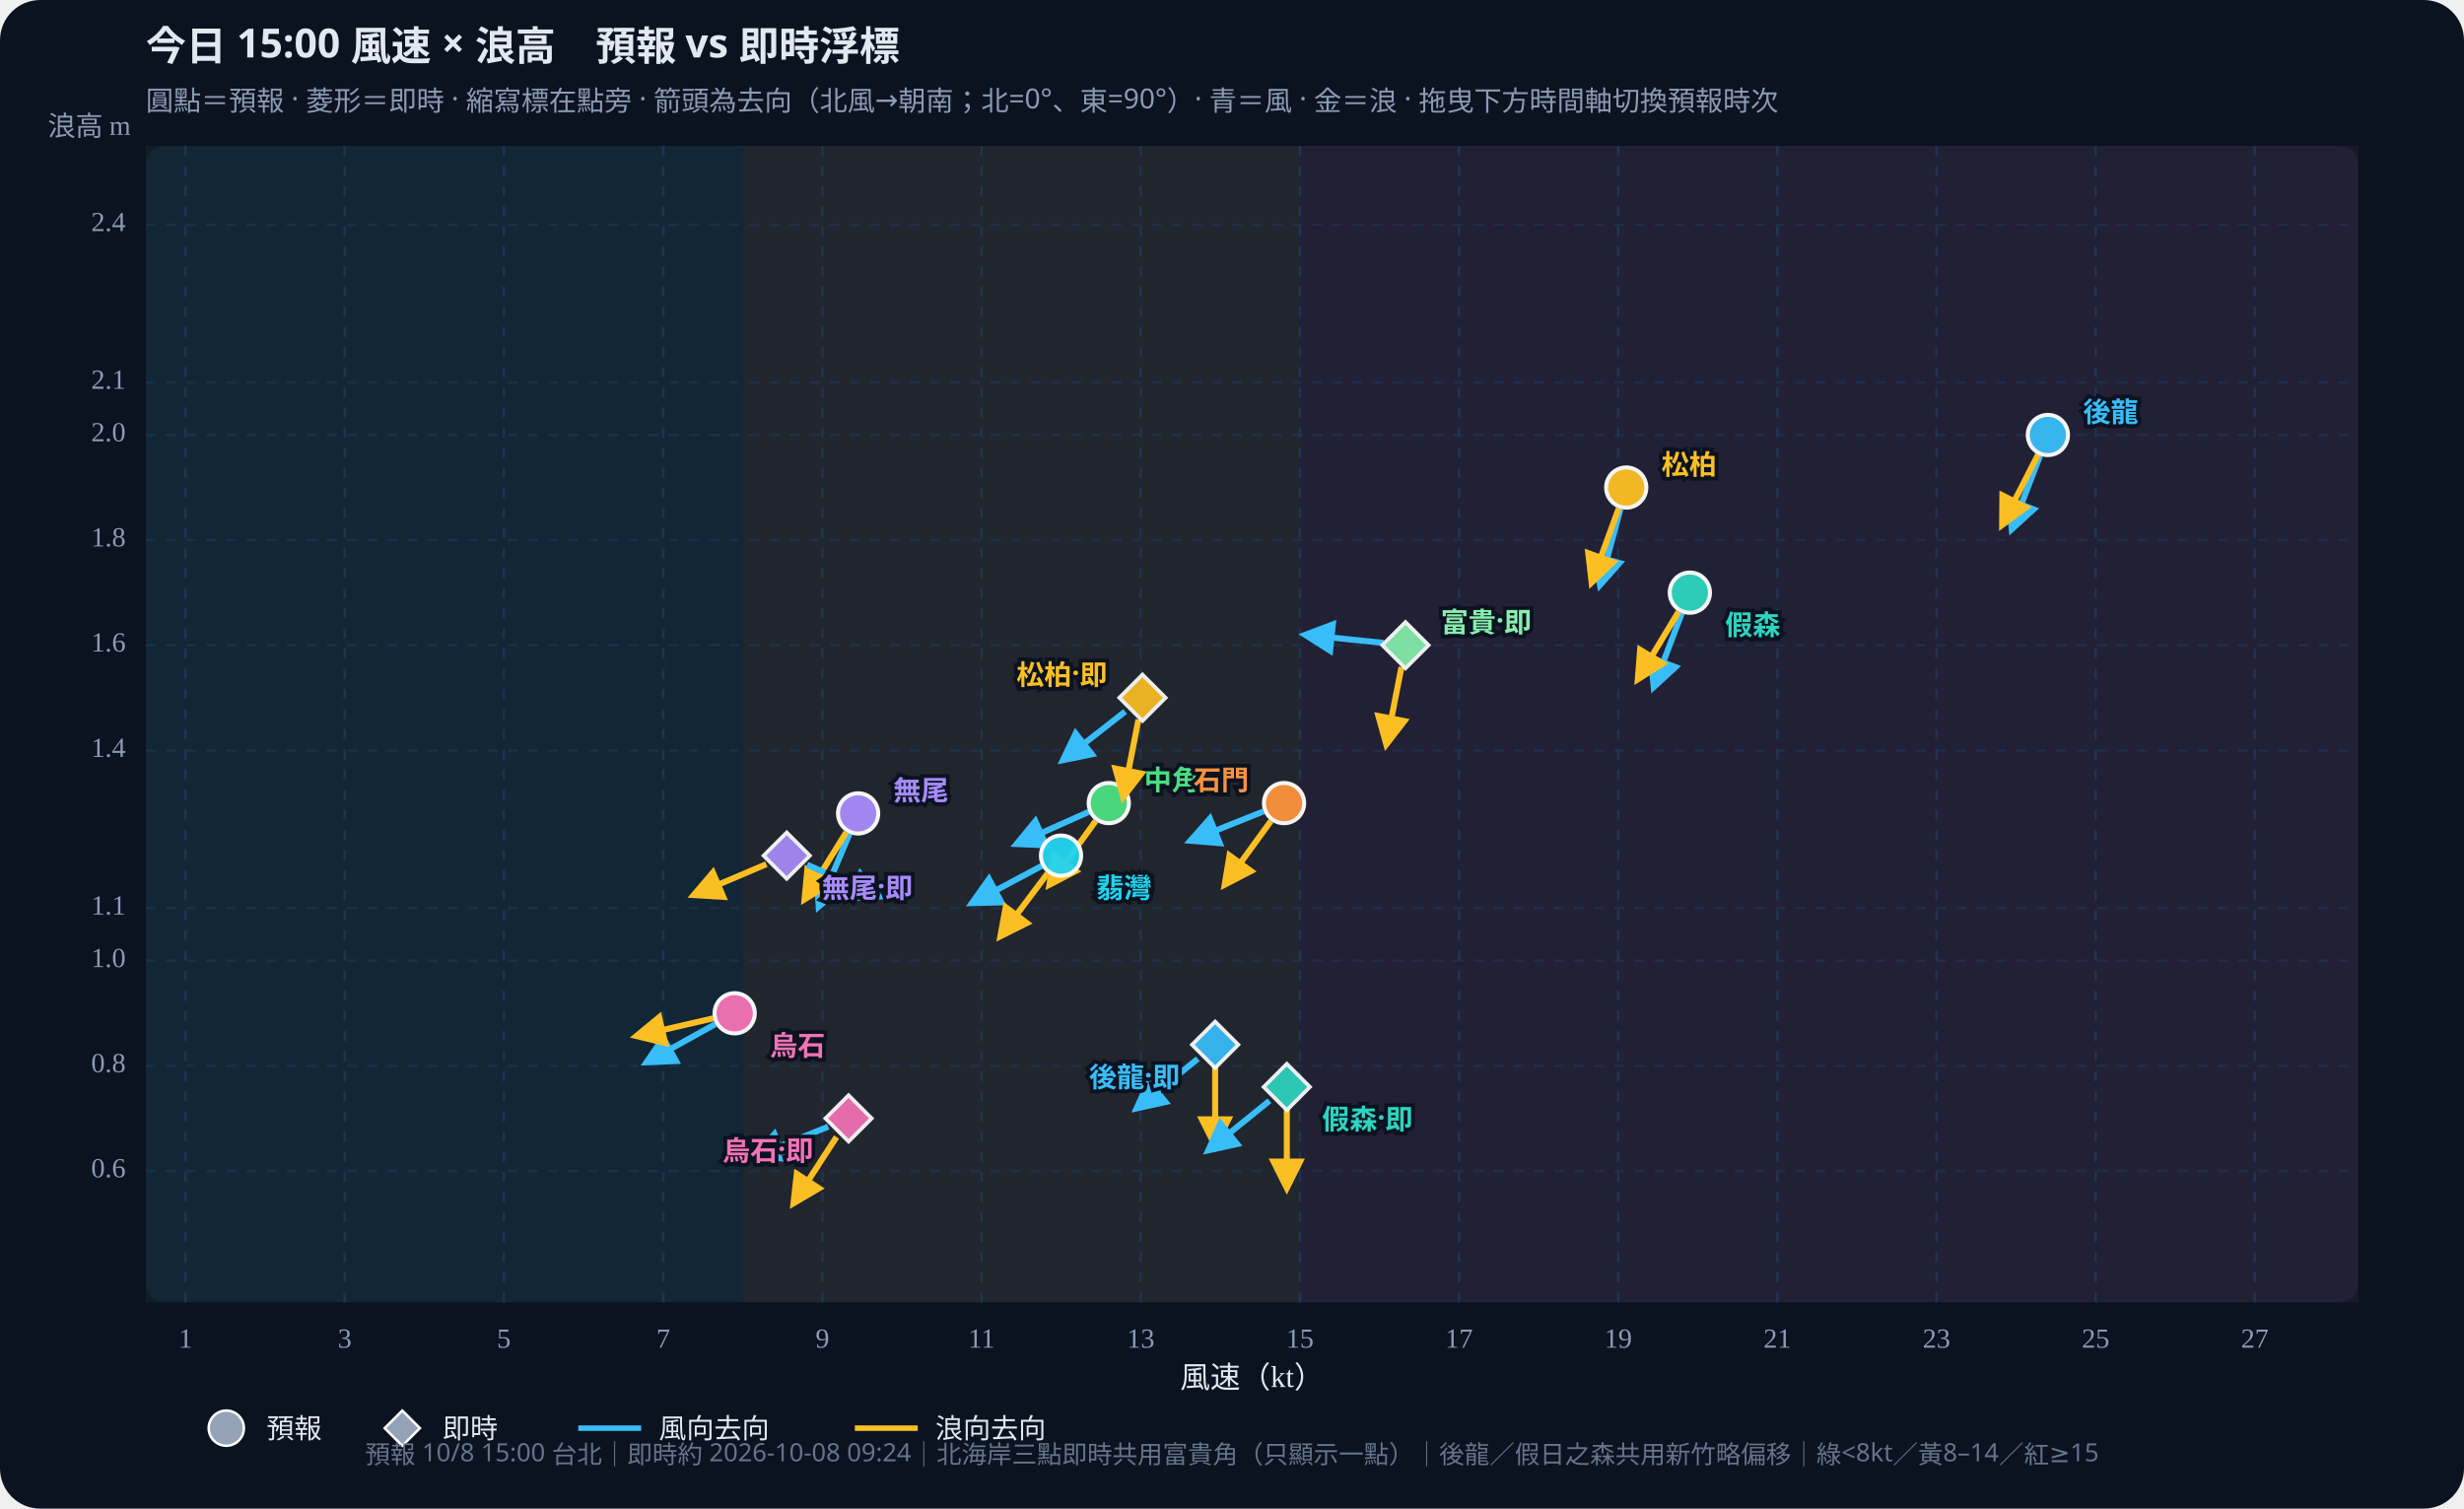
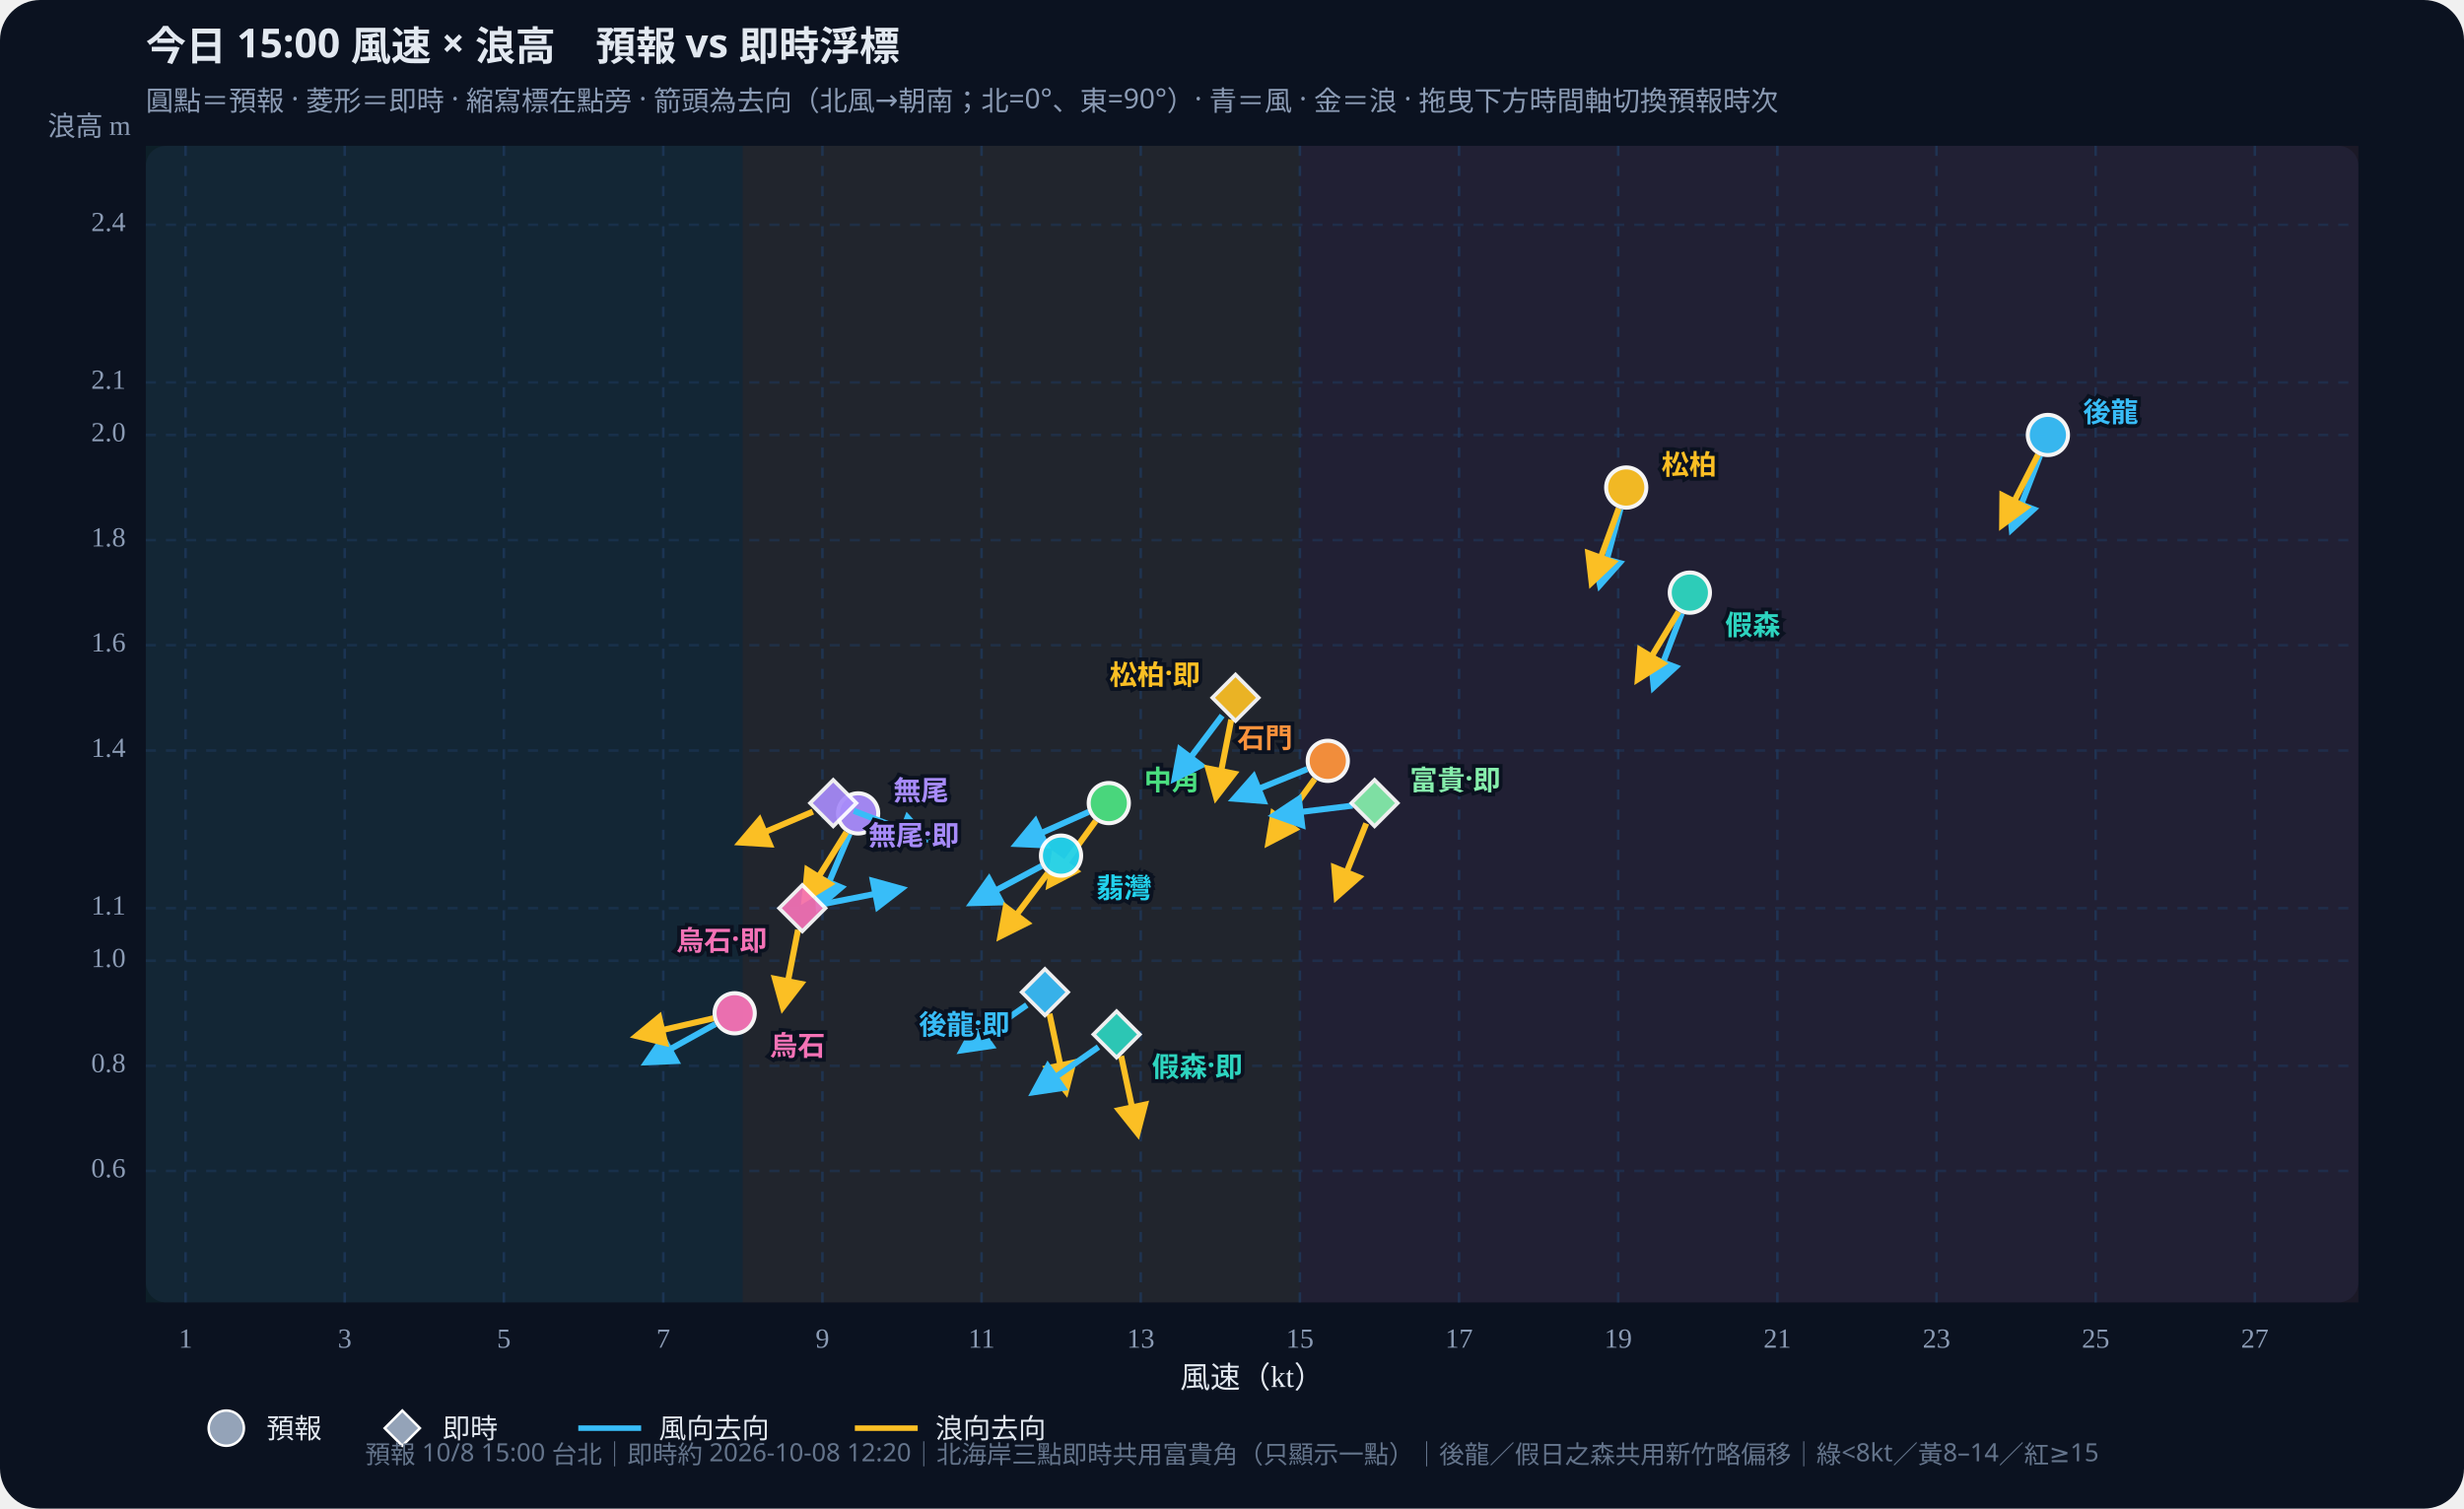
<svg xmlns="http://www.w3.org/2000/svg" id="wws-svg" viewBox="0 0 980 600" role="img" aria-label="風速與浪高散佈圖，可拖曳時間軸切換預報時次" style="width:100%;height:auto;display:block">
  <rect width="980" height="600" fill="#0b1220" rx="16" />
  <rect x="58" y="58" width="880" height="460" fill="#111a2e" rx="8" />
  <rect x="58.0" y="58" width="237.4" height="460" fill="#34d399" opacity="0.07" />
  <rect x="295.4" y="58" width="221.6" height="460" fill="#fbbf24" opacity="0.07" />
  <rect x="517.0" y="58" width="421.0" height="460" fill="#fb7185" opacity="0.07" />
  <defs>
    <marker id="arrow-38bdf8" viewBox="0 0 10 10" refX="8" refY="5" markerWidth="6" markerHeight="6" orient="auto-start-reverse">
      <path d="M0,0 L10,5 L0,10 z" fill="#38bdf8" />
    </marker>
    <marker id="arrow-fbbf24" viewBox="0 0 10 10" refX="8" refY="5" markerWidth="6" markerHeight="6" orient="auto-start-reverse">
      <path d="M0,0 L10,5 L0,10 z" fill="#fbbf24" />
    </marker>
  </defs>
  <text id="wws-title" x="58" y="24" fill="#e2e8f0" font-size="16" font-weight="700" font-family="Noto Sans TC,system-ui,sans-serif">今日 15:00 風速 × 浪高　預報 vs 即時浮標</text>
  <text x="58" y="44" fill="#8b9bb4" font-size="11" font-family="Noto Sans TC,system-ui,sans-serif">圓點＝預報 · 菱形＝即時 · 縮寫標在點旁 · 箭頭為去向（北風→朝南；北=0°、東=90°）· 青＝風 · 金＝浪 · 拖曳下方時間軸切換預報時次</text>
  <line x1="73.8" y1="58" x2="73.8" y2="518" stroke="#1e3a5f" stroke-dasharray="4 4" opacity="0.7" />
  <text x="73.8" y="536" text-anchor="middle" fill="#8b9bb4" font-size="11">1</text>
  <line x1="137.1" y1="58" x2="137.1" y2="518" stroke="#1e3a5f" stroke-dasharray="4 4" opacity="0.7" />
  <text x="137.1" y="536" text-anchor="middle" fill="#8b9bb4" font-size="11">3</text>
  <line x1="200.4" y1="58" x2="200.4" y2="518" stroke="#1e3a5f" stroke-dasharray="4 4" opacity="0.7" />
  <text x="200.4" y="536" text-anchor="middle" fill="#8b9bb4" font-size="11">5</text>
  <line x1="263.8" y1="58" x2="263.8" y2="518" stroke="#1e3a5f" stroke-dasharray="4 4" opacity="0.7" />
  <text x="263.8" y="536" text-anchor="middle" fill="#8b9bb4" font-size="11">7</text>
  <line x1="327.1" y1="58" x2="327.1" y2="518" stroke="#1e3a5f" stroke-dasharray="4 4" opacity="0.7" />
  <text x="327.1" y="536" text-anchor="middle" fill="#8b9bb4" font-size="11">9</text>
  <line x1="390.4" y1="58" x2="390.4" y2="518" stroke="#1e3a5f" stroke-dasharray="4 4" opacity="0.7" />
  <text x="390.4" y="536" text-anchor="middle" fill="#8b9bb4" font-size="11">11</text>
  <line x1="453.7" y1="58" x2="453.7" y2="518" stroke="#1e3a5f" stroke-dasharray="4 4" opacity="0.7" />
  <text x="453.7" y="536" text-anchor="middle" fill="#8b9bb4" font-size="11">13</text>
  <line x1="517.0" y1="58" x2="517.0" y2="518" stroke="#1e3a5f" stroke-dasharray="4 4" opacity="0.7" />
  <text x="517.0" y="536" text-anchor="middle" fill="#8b9bb4" font-size="11">15</text>
  <line x1="580.3" y1="58" x2="580.3" y2="518" stroke="#1e3a5f" stroke-dasharray="4 4" opacity="0.7" />
  <text x="580.3" y="536" text-anchor="middle" fill="#8b9bb4" font-size="11">17</text>
  <line x1="643.6" y1="58" x2="643.6" y2="518" stroke="#1e3a5f" stroke-dasharray="4 4" opacity="0.7" />
  <text x="643.6" y="536" text-anchor="middle" fill="#8b9bb4" font-size="11">19</text>
  <line x1="706.9" y1="58" x2="706.9" y2="518" stroke="#1e3a5f" stroke-dasharray="4 4" opacity="0.7" />
  <text x="706.9" y="536" text-anchor="middle" fill="#8b9bb4" font-size="11">21</text>
  <line x1="770.2" y1="58" x2="770.2" y2="518" stroke="#1e3a5f" stroke-dasharray="4 4" opacity="0.7" />
  <text x="770.2" y="536" text-anchor="middle" fill="#8b9bb4" font-size="11">23</text>
  <line x1="833.5" y1="58" x2="833.5" y2="518" stroke="#1e3a5f" stroke-dasharray="4 4" opacity="0.7" />
  <text x="833.5" y="536" text-anchor="middle" fill="#8b9bb4" font-size="11">25</text>
  <line x1="896.8" y1="58" x2="896.8" y2="518" stroke="#1e3a5f" stroke-dasharray="4 4" opacity="0.7" />
  <text x="896.8" y="536" text-anchor="middle" fill="#8b9bb4" font-size="11">27</text>
  <line x1="58" y1="465.7" x2="938" y2="465.7" stroke="#1e3a5f" stroke-dasharray="4 4" opacity="0.5" />
  <text x="50" y="465.7" text-anchor="end" dominant-baseline="middle" fill="#8b9bb4" font-size="11">0.6</text>
  <line x1="58" y1="423.9" x2="938" y2="423.9" stroke="#1e3a5f" stroke-dasharray="4 4" opacity="0.5" />
  <text x="50" y="423.9" text-anchor="end" dominant-baseline="middle" fill="#8b9bb4" font-size="11">0.8</text>
  <line x1="58" y1="382.1" x2="938" y2="382.1" stroke="#1e3a5f" stroke-dasharray="4 4" opacity="0.5" />
  <text x="50" y="382.1" text-anchor="end" dominant-baseline="middle" fill="#8b9bb4" font-size="11">1.0</text>
  <line x1="58" y1="361.2" x2="938" y2="361.2" stroke="#1e3a5f" stroke-dasharray="4 4" opacity="0.5" />
  <text x="50" y="361.2" text-anchor="end" dominant-baseline="middle" fill="#8b9bb4" font-size="11">1.1</text>
  <line x1="58" y1="298.5" x2="938" y2="298.5" stroke="#1e3a5f" stroke-dasharray="4 4" opacity="0.5" />
  <text x="50" y="298.5" text-anchor="end" dominant-baseline="middle" fill="#8b9bb4" font-size="11">1.4</text>
  <line x1="58" y1="256.6" x2="938" y2="256.6" stroke="#1e3a5f" stroke-dasharray="4 4" opacity="0.5" />
  <text x="50" y="256.6" text-anchor="end" dominant-baseline="middle" fill="#8b9bb4" font-size="11">1.6</text>
  <line x1="58" y1="214.8" x2="938" y2="214.8" stroke="#1e3a5f" stroke-dasharray="4 4" opacity="0.5" />
  <text x="50" y="214.8" text-anchor="end" dominant-baseline="middle" fill="#8b9bb4" font-size="11">1.8</text>
  <line x1="58" y1="173.0" x2="938" y2="173.0" stroke="#1e3a5f" stroke-dasharray="4 4" opacity="0.5" />
  <text x="50" y="173.0" text-anchor="end" dominant-baseline="middle" fill="#8b9bb4" font-size="11">2.0</text>
  <line x1="58" y1="152.1" x2="938" y2="152.1" stroke="#1e3a5f" stroke-dasharray="4 4" opacity="0.5" />
  <text x="50" y="152.1" text-anchor="end" dominant-baseline="middle" fill="#8b9bb4" font-size="11">2.1</text>
  <line x1="58" y1="89.4" x2="938" y2="89.4" stroke="#1e3a5f" stroke-dasharray="4 4" opacity="0.5" />
  <text x="50" y="89.4" text-anchor="end" dominant-baseline="middle" fill="#8b9bb4" font-size="11">2.4</text>
  <text x="498" y="552" text-anchor="middle" fill="#e2e8f0" font-size="12">風速（kt）</text>
  <text x="52" y="54" text-anchor="end" fill="#8b9bb4" font-size="11">浪高 m</text>
  <g id="wws-forecast-layer">
    <line x1="811.4" y1="181.2" x2="800.2" y2="210.3" stroke="#38bdf8" stroke-width="2.4" marker-end="url(#arrow-38bdf8)" />
    <line x1="810.6" y1="180.8" x2="796.4" y2="208.6" stroke="#fbbf24" stroke-width="2.4" marker-end="url(#arrow-fbbf24)" />
    <circle cx="814.5" cy="173.0" r="8.0" fill="#38bdf8" stroke="#fff" stroke-width="1.6" opacity="0.95" />
    <line x1="668.9" y1="243.9" x2="657.8" y2="273.1" stroke="#38bdf8" stroke-width="2.4" marker-end="url(#arrow-38bdf8)" />
    <line x1="667.6" y1="243.3" x2="651.5" y2="270.0" stroke="#fbbf24" stroke-width="2.4" marker-end="url(#arrow-fbbf24)" />
    <circle cx="672.1" cy="235.7" r="8.0" fill="#2dd4bf" stroke="#fff" stroke-width="1.6" opacity="0.95" />
    <line x1="644.5" y1="202.4" x2="636.4" y2="232.5" stroke="#38bdf8" stroke-width="2.4" marker-end="url(#arrow-38bdf8)" />
    <line x1="643.8" y1="202.2" x2="633.1" y2="231.5" stroke="#fbbf24" stroke-width="2.4" marker-end="url(#arrow-fbbf24)" />
    <circle cx="646.8" cy="193.9" r="8.0" fill="#fbbf24" stroke="#fff" stroke-width="1.6" opacity="0.95" />
    <line x1="433.0" y1="322.9" x2="404.5" y2="335.6" stroke="#38bdf8" stroke-width="2.4" marker-end="url(#arrow-38bdf8)" />
    <line x1="435.8" y1="326.5" x2="417.5" y2="351.7" stroke="#fbbf24" stroke-width="2.4" marker-end="url(#arrow-fbbf24)" />
    <circle cx="441.0" cy="319.4" r="8.0" fill="#4ade80" stroke="#fff" stroke-width="1.6" opacity="0.95" />
    <line x1="414.3" y1="344.4" x2="386.7" y2="359.1" stroke="#38bdf8" stroke-width="2.4" marker-end="url(#arrow-38bdf8)" />
    <line x1="416.7" y1="347.3" x2="398.0" y2="372.2" stroke="#fbbf24" stroke-width="2.4" marker-end="url(#arrow-fbbf24)" />
    <circle cx="422.0" cy="340.3" r="8.0" fill="#22d3ee" stroke="#fff" stroke-width="1.6" opacity="0.95" />
-     <line x1="502.5" y1="322.7" x2="473.6" y2="334.3" stroke="#38bdf8" stroke-width="2.4" marker-end="url(#arrow-38bdf8)" />
-     <line x1="505.5" y1="326.5" x2="487.2" y2="351.7" stroke="#fbbf24" stroke-width="2.4" marker-end="url(#arrow-fbbf24)" />
-     <circle cx="510.7" cy="319.4" r="8.0" fill="#fb923c" stroke="#fff" stroke-width="1.6" opacity="0.95" />
+     <line x1="519.9" y1="305.9" x2="491.0" y2="317.6" stroke="#38bdf8" stroke-width="2.4" marker-end="url(#arrow-38bdf8)" />
+     <line x1="522.9" y1="309.8" x2="504.6" y2="335.0" stroke="#fbbf24" stroke-width="2.4" marker-end="url(#arrow-fbbf24)" />
+     <circle cx="528.1" cy="302.6" r="8.0" fill="#fb923c" stroke="#fff" stroke-width="1.6" opacity="0.95" />
    <line x1="337.9" y1="331.6" x2="325.7" y2="360.4" stroke="#38bdf8" stroke-width="2.4" marker-end="url(#arrow-38bdf8)" />
    <line x1="336.6" y1="331.0" x2="320.1" y2="357.5" stroke="#fbbf24" stroke-width="2.4" marker-end="url(#arrow-fbbf24)" />
    <circle cx="341.3" cy="323.5" r="8.0" fill="#a78bfa" stroke="#fff" stroke-width="1.6" opacity="0.95" />
    <line x1="284.5" y1="407.3" x2="257.3" y2="422.4" stroke="#38bdf8" stroke-width="2.4" marker-end="url(#arrow-38bdf8)" />
    <line x1="283.7" y1="405.0" x2="253.3" y2="412.0" stroke="#fbbf24" stroke-width="2.4" marker-end="url(#arrow-fbbf24)" />
    <circle cx="292.2" cy="403.0" r="8.0" fill="#f472b6" stroke="#fff" stroke-width="1.6" opacity="0.95" />
    <text x="828.5" y="163.0" text-anchor="start" dominant-baseline="central" fill="#38bdf8" font-size="11" font-weight="700" font-family="Noto Sans TC,system-ui,sans-serif" stroke="#0b1220" stroke-width="3" paint-order="stroke">後龍</text>
    <text x="686.1" y="247.7" text-anchor="start" dominant-baseline="central" fill="#2dd4bf" font-size="11" font-weight="700" font-family="Noto Sans TC,system-ui,sans-serif" stroke="#0b1220" stroke-width="3" paint-order="stroke">假森</text>
    <text x="660.8" y="183.9" text-anchor="start" dominant-baseline="central" fill="#fbbf24" font-size="11" font-weight="700" font-family="Noto Sans TC,system-ui,sans-serif" stroke="#0b1220" stroke-width="3" paint-order="stroke">松柏</text>
    <text x="455.0" y="309.4" text-anchor="start" dominant-baseline="central" fill="#4ade80" font-size="11" font-weight="700" font-family="Noto Sans TC,system-ui,sans-serif" stroke="#0b1220" stroke-width="3" paint-order="stroke">中角</text>
    <text x="436.0" y="352.3" text-anchor="start" dominant-baseline="central" fill="#22d3ee" font-size="11" font-weight="700" font-family="Noto Sans TC,system-ui,sans-serif" stroke="#0b1220" stroke-width="3" paint-order="stroke">翡灣</text>
-     <text x="496.7" y="309.4" text-anchor="end" dominant-baseline="central" fill="#fb923c" font-size="11" font-weight="700" font-family="Noto Sans TC,system-ui,sans-serif" stroke="#0b1220" stroke-width="3" paint-order="stroke">石門</text>
+     <text x="514.1" y="292.6" text-anchor="end" dominant-baseline="central" fill="#fb923c" font-size="11" font-weight="700" font-family="Noto Sans TC,system-ui,sans-serif" stroke="#0b1220" stroke-width="3" paint-order="stroke">石門</text>
    <text x="355.3" y="313.5" text-anchor="start" dominant-baseline="central" fill="#a78bfa" font-size="11" font-weight="700" font-family="Noto Sans TC,system-ui,sans-serif" stroke="#0b1220" stroke-width="3" paint-order="stroke">無尾</text>
    <text x="306.2" y="415.0" text-anchor="start" dominant-baseline="central" fill="#f472b6" font-size="11" font-weight="700" font-family="Noto Sans TC,system-ui,sans-serif" stroke="#0b1220" stroke-width="3" paint-order="stroke">烏石</text>
  </g>
  <g id="wws-live-layer">
-     <line x1="476.4" y1="421.1" x2="452.2" y2="440.7" stroke="#38bdf8" stroke-width="2.4" marker-end="url(#arrow-38bdf8)" />
-     <line x1="483.3" y1="424.3" x2="483.3" y2="455.5" stroke="#fbbf24" stroke-width="2.4" marker-end="url(#arrow-fbbf24)" />
-     <polygon points="483.3,406.3 492.5,415.5 483.3,424.7 474.1,415.5" fill="#38bdf8" stroke="#fff" stroke-width="1.5" opacity="0.92" />
-     <line x1="504.9" y1="437.8" x2="480.7" y2="457.4" stroke="#38bdf8" stroke-width="2.4" marker-end="url(#arrow-38bdf8)" />
-     <line x1="511.8" y1="441.1" x2="511.8" y2="472.3" stroke="#fbbf24" stroke-width="2.4" marker-end="url(#arrow-fbbf24)" />
-     <polygon points="511.8,423.1 521.0,432.3 511.8,441.5 502.6,432.3" fill="#2dd4bf" stroke="#fff" stroke-width="1.5" opacity="0.92" />
-     <line x1="447.5" y1="283.0" x2="422.9" y2="302.2" stroke="#38bdf8" stroke-width="2.4" marker-end="url(#arrow-38bdf8)" />
-     <line x1="452.8" y1="286.2" x2="446.8" y2="316.8" stroke="#fbbf24" stroke-width="2.4" marker-end="url(#arrow-fbbf24)" />
-     <polygon points="454.4,268.3 463.6,277.5 454.4,286.7 445.2,277.5" fill="#fbbf24" stroke="#fff" stroke-width="1.5" opacity="0.92" />
-     <line x1="550.3" y1="255.7" x2="519.3" y2="252.5" stroke="#38bdf8" stroke-width="2.4" marker-end="url(#arrow-38bdf8)" />
-     <line x1="557.4" y1="265.3" x2="551.4" y2="295.9" stroke="#fbbf24" stroke-width="2.4" marker-end="url(#arrow-fbbf24)" />
-     <polygon points="559.0,247.4 568.2,256.6 559.0,265.8 549.8,256.6" fill="#86efac" stroke="#fff" stroke-width="1.5" opacity="0.92" />
-     <line x1="321.0" y1="343.9" x2="349.5" y2="356.5" stroke="#38bdf8" stroke-width="2.4" marker-end="url(#arrow-38bdf8)" />
-     <line x1="304.8" y1="343.7" x2="276.1" y2="355.9" stroke="#fbbf24" stroke-width="2.4" marker-end="url(#arrow-fbbf24)" />
-     <polygon points="312.9,331.1 322.1,340.3 312.9,349.5 303.7,340.3" fill="#a78bfa" stroke="#fff" stroke-width="1.5" opacity="0.92" />
-     <line x1="329.4" y1="448.1" x2="300.4" y2="459.8" stroke="#38bdf8" stroke-width="2.4" marker-end="url(#arrow-38bdf8)" />
-     <line x1="332.7" y1="452.2" x2="315.7" y2="478.4" stroke="#fbbf24" stroke-width="2.4" marker-end="url(#arrow-fbbf24)" />
-     <polygon points="337.5,435.6 346.7,444.8 337.5,454.0 328.3,444.8" fill="#f472b6" stroke="#fff" stroke-width="1.5" opacity="0.92" />
-     <text x="469.3" y="427.5" text-anchor="end" dominant-baseline="central" fill="#38bdf8" font-size="11" font-weight="700" font-family="Noto Sans TC,system-ui,sans-serif" stroke="#0b1220" stroke-width="3" paint-order="stroke">後龍·即</text>
-     <text x="525.8" y="444.3" text-anchor="start" dominant-baseline="central" fill="#2dd4bf" font-size="11" font-weight="700" font-family="Noto Sans TC,system-ui,sans-serif" stroke="#0b1220" stroke-width="3" paint-order="stroke">假森·即</text>
-     <text x="440.4" y="267.5" text-anchor="end" dominant-baseline="central" fill="#fbbf24" font-size="11" font-weight="700" font-family="Noto Sans TC,system-ui,sans-serif" stroke="#0b1220" stroke-width="3" paint-order="stroke">松柏·即</text>
-     <text x="573.0" y="246.6" text-anchor="start" dominant-baseline="central" fill="#86efac" font-size="11" font-weight="700" font-family="Noto Sans TC,system-ui,sans-serif" stroke="#0b1220" stroke-width="3" paint-order="stroke">富貴·即</text>
-     <text x="326.9" y="352.3" text-anchor="start" dominant-baseline="central" fill="#a78bfa" font-size="11" font-weight="700" font-family="Noto Sans TC,system-ui,sans-serif" stroke="#0b1220" stroke-width="3" paint-order="stroke">無尾·即</text>
-     <text x="323.5" y="456.8" text-anchor="end" dominant-baseline="central" fill="#f472b6" font-size="11" font-weight="700" font-family="Noto Sans TC,system-ui,sans-serif" stroke="#0b1220" stroke-width="3" paint-order="stroke">烏石·即</text>
+     <line x1="408.4" y1="399.7" x2="382.8" y2="417.6" stroke="#38bdf8" stroke-width="2.4" marker-end="url(#arrow-38bdf8)" />
+     <line x1="417.4" y1="403.2" x2="423.9" y2="433.8" stroke="#fbbf24" stroke-width="2.4" marker-end="url(#arrow-fbbf24)" />
+     <polygon points="415.6,385.4 424.8,394.6 415.6,403.8 406.4,394.6" fill="#38bdf8" stroke="#fff" stroke-width="1.5" opacity="0.92" />
+     <line x1="436.9" y1="416.4" x2="411.3" y2="434.3" stroke="#38bdf8" stroke-width="2.4" marker-end="url(#arrow-38bdf8)" />
+     <line x1="445.9" y1="420.0" x2="452.4" y2="450.5" stroke="#fbbf24" stroke-width="2.4" marker-end="url(#arrow-fbbf24)" />
+     <polygon points="444.1,402.2 453.3,411.4 444.1,420.6 434.9,411.4" fill="#2dd4bf" stroke="#fff" stroke-width="1.5" opacity="0.92" />
+     <line x1="486.1" y1="284.6" x2="467.3" y2="309.5" stroke="#38bdf8" stroke-width="2.4" marker-end="url(#arrow-38bdf8)" />
+     <line x1="489.7" y1="286.2" x2="483.7" y2="316.8" stroke="#fbbf24" stroke-width="2.4" marker-end="url(#arrow-fbbf24)" />
+     <polygon points="491.4,268.3 500.6,277.5 491.4,286.7 482.2,277.5" fill="#fbbf24" stroke="#fff" stroke-width="1.5" opacity="0.92" />
+     <line x1="538.0" y1="320.4" x2="507.0" y2="324.2" stroke="#38bdf8" stroke-width="2.4" marker-end="url(#arrow-38bdf8)" />
+     <line x1="543.4" y1="327.5" x2="531.7" y2="356.5" stroke="#fbbf24" stroke-width="2.4" marker-end="url(#arrow-fbbf24)" />
+     <polygon points="546.7,310.2 555.9,319.4 546.7,328.6 537.5,319.4" fill="#86efac" stroke="#fff" stroke-width="1.5" opacity="0.92" />
+     <line x1="339.6" y1="322.5" x2="368.7" y2="333.7" stroke="#38bdf8" stroke-width="2.4" marker-end="url(#arrow-38bdf8)" />
+     <line x1="323.3" y1="322.8" x2="294.6" y2="335.0" stroke="#fbbf24" stroke-width="2.4" marker-end="url(#arrow-fbbf24)" />
+     <polygon points="331.4,310.2 340.6,319.4 331.4,328.6 322.2,319.4" fill="#a78bfa" stroke="#fff" stroke-width="1.5" opacity="0.92" />
+     <line x1="327.7" y1="359.5" x2="358.3" y2="353.5" stroke="#38bdf8" stroke-width="2.4" marker-end="url(#arrow-38bdf8)" />
+     <line x1="317.4" y1="369.8" x2="311.4" y2="400.4" stroke="#fbbf24" stroke-width="2.4" marker-end="url(#arrow-fbbf24)" />
+     <polygon points="319.1,352.0 328.3,361.2 319.1,370.4 309.9,361.2" fill="#f472b6" stroke="#fff" stroke-width="1.5" opacity="0.92" />
+     <text x="401.6" y="406.6" text-anchor="end" dominant-baseline="central" fill="#38bdf8" font-size="11" font-weight="700" font-family="Noto Sans TC,system-ui,sans-serif" stroke="#0b1220" stroke-width="3" paint-order="stroke">後龍·即</text>
+     <text x="458.1" y="423.4" text-anchor="start" dominant-baseline="central" fill="#2dd4bf" font-size="11" font-weight="700" font-family="Noto Sans TC,system-ui,sans-serif" stroke="#0b1220" stroke-width="3" paint-order="stroke">假森·即</text>
+     <text x="477.4" y="267.5" text-anchor="end" dominant-baseline="central" fill="#fbbf24" font-size="11" font-weight="700" font-family="Noto Sans TC,system-ui,sans-serif" stroke="#0b1220" stroke-width="3" paint-order="stroke">松柏·即</text>
+     <text x="560.7" y="309.4" text-anchor="start" dominant-baseline="central" fill="#86efac" font-size="11" font-weight="700" font-family="Noto Sans TC,system-ui,sans-serif" stroke="#0b1220" stroke-width="3" paint-order="stroke">富貴·即</text>
+     <text x="345.4" y="331.4" text-anchor="start" dominant-baseline="central" fill="#a78bfa" font-size="11" font-weight="700" font-family="Noto Sans TC,system-ui,sans-serif" stroke="#0b1220" stroke-width="3" paint-order="stroke">無尾·即</text>
+     <text x="305.1" y="373.2" text-anchor="end" dominant-baseline="central" fill="#f472b6" font-size="11" font-weight="700" font-family="Noto Sans TC,system-ui,sans-serif" stroke="#0b1220" stroke-width="3" paint-order="stroke">烏石·即</text>
  </g>
  <circle cx="90" cy="568" r="7" fill="#94a3b8" stroke="#fff" />
  <text x="106" y="572" fill="#e2e8f0" font-size="11" font-family="Noto Sans TC,system-ui,sans-serif">預報</text>
  <polygon points="160,561 167,568 160,575 153,568" fill="#94a3b8" stroke="#fff" />
  <text x="176" y="572" fill="#e2e8f0" font-size="11" font-family="Noto Sans TC,system-ui,sans-serif">即時</text>
  <line x1="230" y1="568" x2="255" y2="568" stroke="#38bdf8" stroke-width="2.2" />
  <text x="262" y="572" fill="#e2e8f0" font-size="11" font-family="Noto Sans TC,system-ui,sans-serif">風向去向</text>
  <line x1="340" y1="568" x2="365" y2="568" stroke="#fbbf24" stroke-width="2.2" />
  <text x="372" y="572" fill="#e2e8f0" font-size="11" font-family="Noto Sans TC,system-ui,sans-serif">浪向去向</text>
-   <text id="wws-foot" x="490" y="582" text-anchor="middle" fill="#64748b" font-size="10" font-family="Noto Sans TC,system-ui,sans-serif">預報 10/8 15:00 台北｜即時約 2026-10-08 09:24｜北海岸三點即時共用富貴角（只顯示一點）｜後龍／假日之森共用新竹略偏移｜綠&lt;8kt／黃8–14／紅≥15</text>
+   <text id="wws-foot" x="490" y="582" text-anchor="middle" fill="#64748b" font-size="10" font-family="Noto Sans TC,system-ui,sans-serif">預報 10/8 15:00 台北｜即時約 2026-10-08 12:20｜北海岸三點即時共用富貴角（只顯示一點）｜後龍／假日之森共用新竹略偏移｜綠&lt;8kt／黃8–14／紅≥15</text>
</svg>
